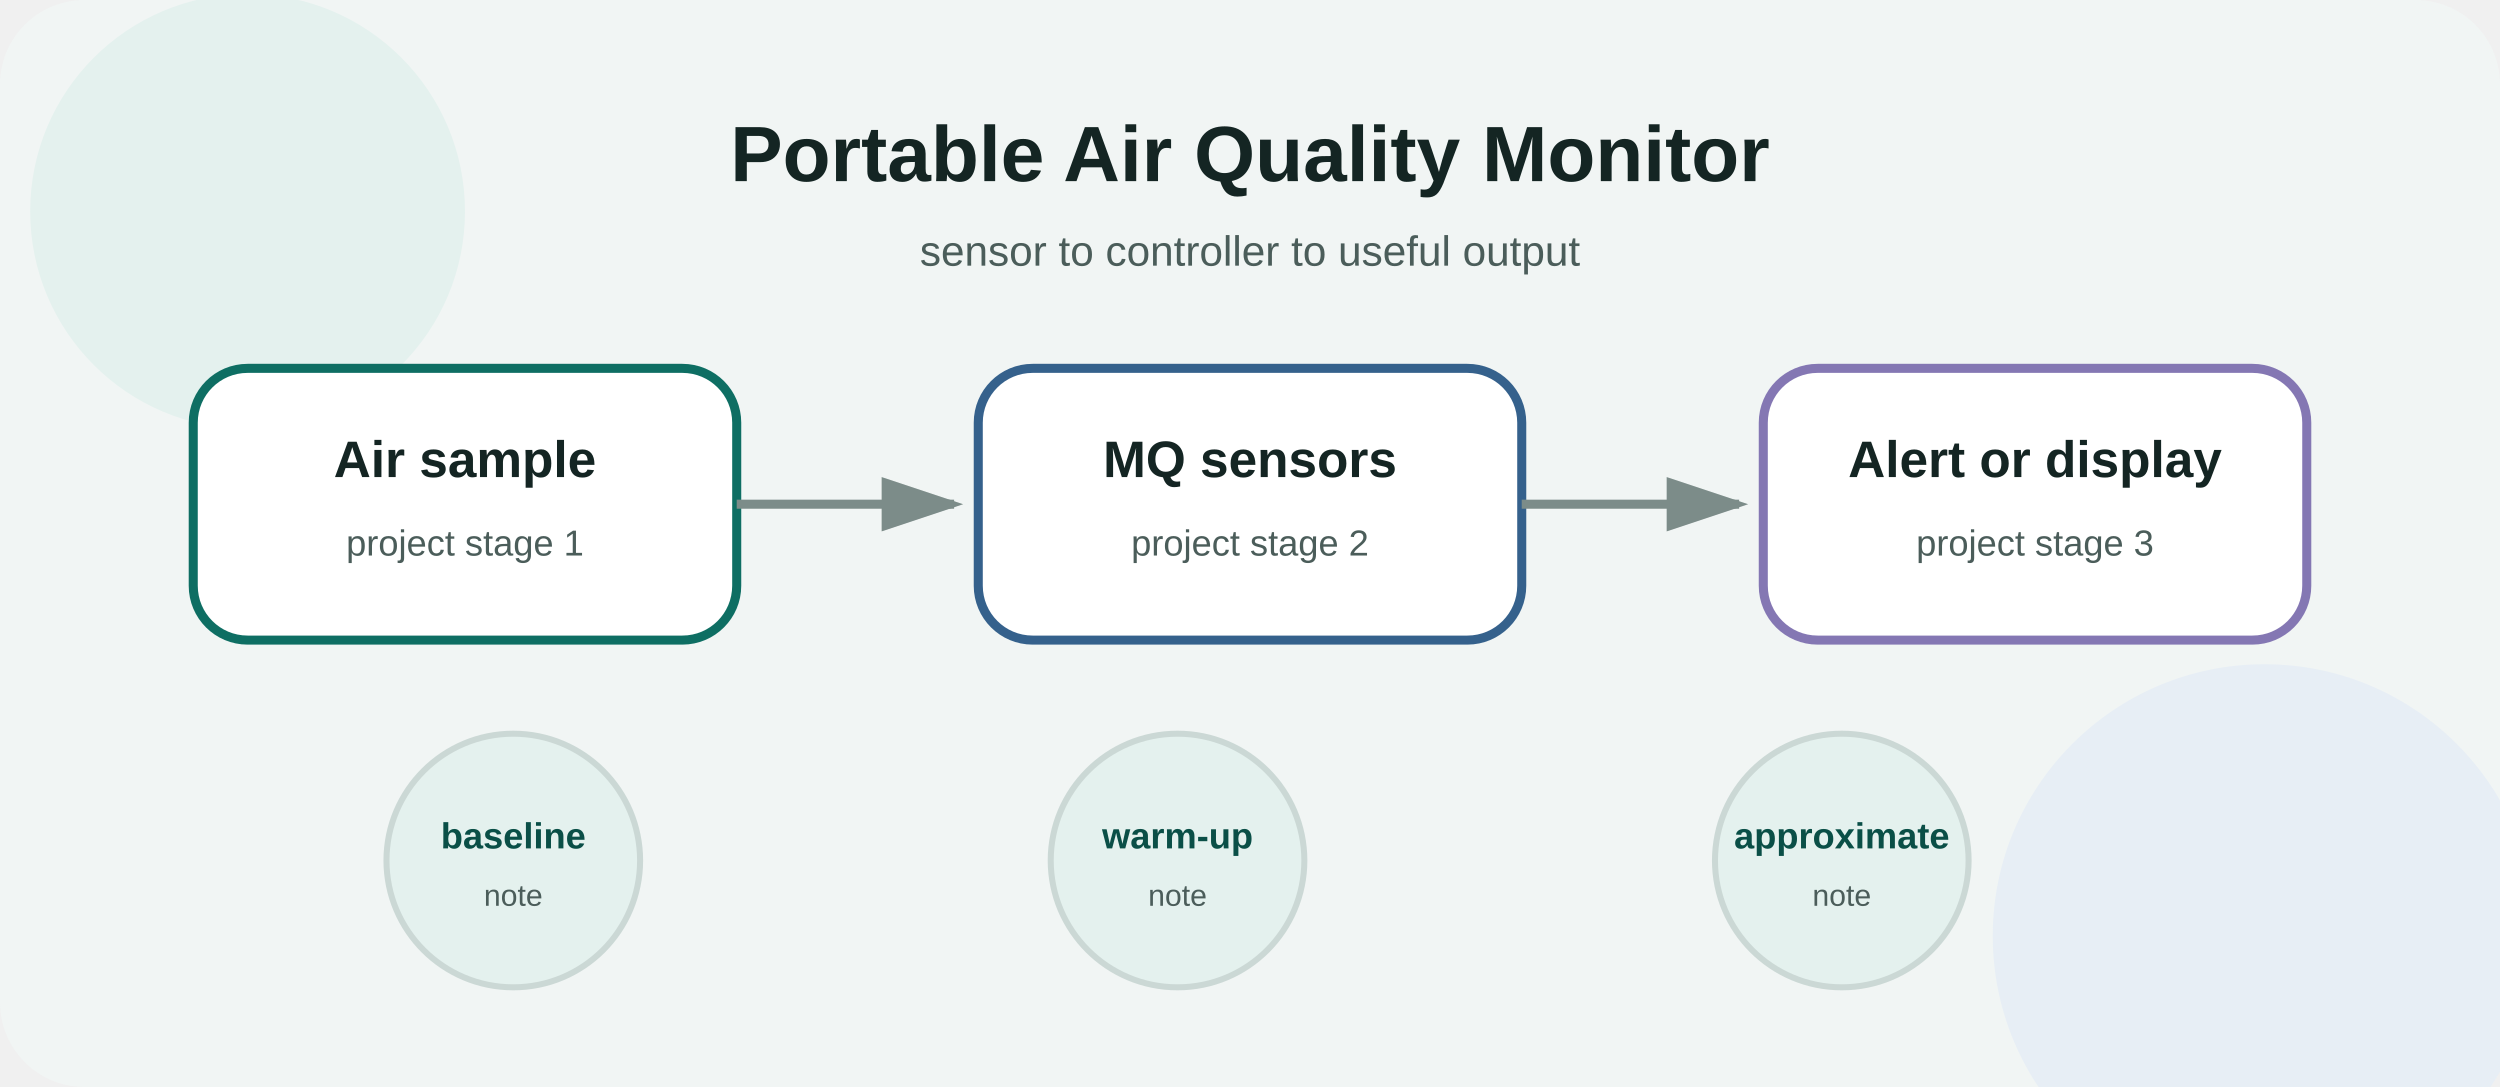
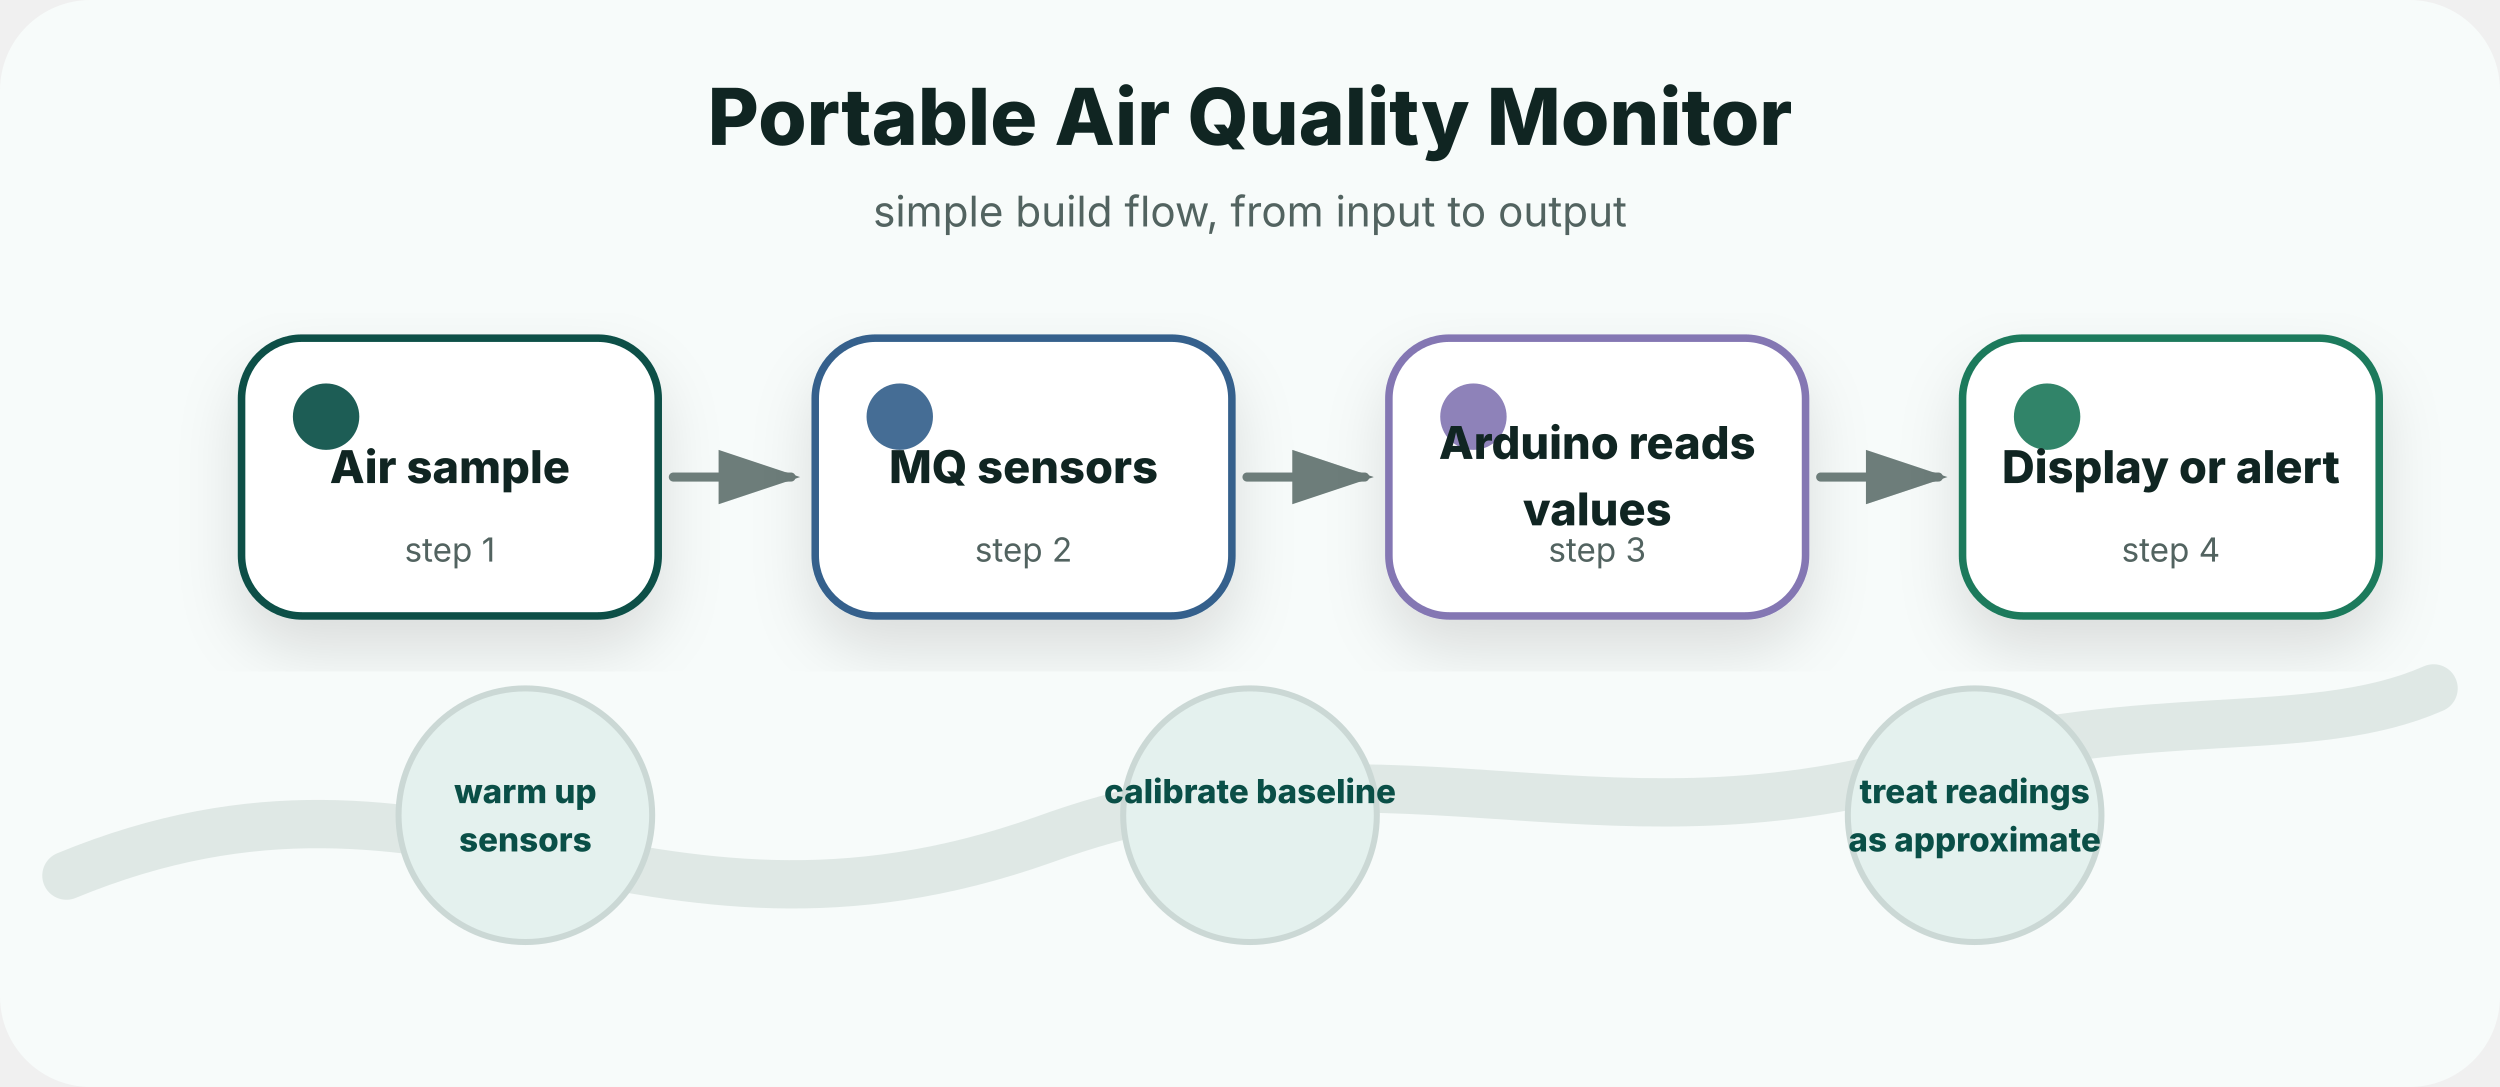
<svg xmlns="http://www.w3.org/2000/svg" viewBox="0 0 828 360" role="img" aria-labelledby="title desc">
  <defs>
    <marker id="arrow" markerWidth="10" markerHeight="10" refX="8" refY="3" orient="auto">
-       <path d="M0,0 L0,6 L9,3 z" fill="#7c8c89" />
+       <path d="M0,0 L0,6 L9,3 z" fill="#6d7d7a" />
    </marker>
+     <filter id="softShadow" x="-20%" y="-20%" width="140%" height="140%">
+       <feDropShadow dx="0" dy="10" stdDeviation="10" flood-color="#102522" flood-opacity="0.12" />
+     </filter>
  </defs>
-   <rect width="828" height="360" rx="28" fill="#f1f5f4" />
-   <circle cx="82" cy="70" r="72" fill="#e4f1ee" />
-   <circle cx="750" cy="310" r="90" fill="#e7eef5" />
-   <text x="414" y="60" text-anchor="middle" font-family="Arial, sans-serif" font-size="26" font-weight="700" fill="#142523">Portable Air Quality Monitor</text>
-   <text x="414" y="88" text-anchor="middle" font-family="Arial, sans-serif" font-size="14" fill="#4b5d5a">sensor to controller to useful output</text>
-   <rect x="64" y="122" width="180" height="90" rx="18" fill="#ffffff" stroke="#0e6e63" stroke-width="3" />
-   <text x="154" y="158" text-anchor="middle" font-family="Arial, sans-serif" font-size="17" font-weight="700" fill="#142523">Air sample</text>
-   <text x="154" y="184" text-anchor="middle" font-family="Arial, sans-serif" font-size="12" fill="#4b5d5a">project stage 1</text>
-   <rect x="324" y="122" width="180" height="90" rx="18" fill="#ffffff" stroke="#35618c" stroke-width="3" />
-   <text x="414" y="158" text-anchor="middle" font-family="Arial, sans-serif" font-size="17" font-weight="700" fill="#142523">MQ sensors</text>
-   <text x="414" y="184" text-anchor="middle" font-family="Arial, sans-serif" font-size="12" fill="#4b5d5a">project stage 2</text>
-   <rect x="584" y="122" width="180" height="90" rx="18" fill="#ffffff" stroke="#8477b3" stroke-width="3" />
-   <text x="674" y="158" text-anchor="middle" font-family="Arial, sans-serif" font-size="17" font-weight="700" fill="#142523">Alert or display</text>
-   <text x="674" y="184" text-anchor="middle" font-family="Arial, sans-serif" font-size="12" fill="#4b5d5a">project stage 3</text>
-   <path d="M244 167 C270 167 292 167 316 167" fill="none" stroke="#7c8c89" stroke-width="3" marker-end="url(#arrow)" />
-   <path d="M504 167 C530 167 552 167 576 167" fill="none" stroke="#7c8c89" stroke-width="3" marker-end="url(#arrow)" />
-   <circle cx="170" cy="285" r="42" fill="#e4f1ee" stroke="#cbd8d5" stroke-width="2" />
-   <text x="170" y="281" text-anchor="middle" font-family="Arial, sans-serif" font-size="12" font-weight="700" fill="#0a4f47">baseline</text>
-   <text x="170" y="300" text-anchor="middle" font-family="Arial, sans-serif" font-size="10" fill="#4b5d5a">note</text>
-   <circle cx="390" cy="285" r="42" fill="#e4f1ee" stroke="#cbd8d5" stroke-width="2" />
-   <text x="390" y="281" text-anchor="middle" font-family="Arial, sans-serif" font-size="12" font-weight="700" fill="#0a4f47">warm-up</text>
-   <text x="390" y="300" text-anchor="middle" font-family="Arial, sans-serif" font-size="10" fill="#4b5d5a">note</text>
-   <circle cx="610" cy="285" r="42" fill="#e4f1ee" stroke="#cbd8d5" stroke-width="2" />
-   <text x="610" y="281" text-anchor="middle" font-family="Arial, sans-serif" font-size="12" font-weight="700" fill="#0a4f47">approximate</text>
-   <text x="610" y="300" text-anchor="middle" font-family="Arial, sans-serif" font-size="10" fill="#4b5d5a">note</text>
+   <rect width="828" height="360" rx="30" fill="#f7fbfa" />
+   <path d="M22 290 C148 238 211 326 346 278 C456 238 527 286 638 254 C711 233 765 246 806 228" fill="none" stroke="#dfe8e5" stroke-width="16" stroke-linecap="round" />
+   <text x="414" y="48" text-anchor="middle" font-family="Inter, Arial, sans-serif" font-size="26" font-weight="800" fill="#102522">Portable Air Quality Monitor</text>
+   <text x="414" y="75" text-anchor="middle" font-family="Inter, Arial, sans-serif" font-size="14" fill="#526360">simple build flow, from input to output</text>
+   <rect x="80" y="112" width="138" height="92" rx="20" fill="#ffffff" stroke="#0a4f47" stroke-width="2.5" filter="url(#softShadow)" />
+   <circle cx="108" cy="138" r="11" fill="#0a4f47" opacity="0.92" />
+   <text x="149" y="160" text-anchor="middle" font-family="Inter, Arial, sans-serif" font-size="15" font-weight="800" fill="#102522">Air sample</text>
+   <text x="149" y="186" text-anchor="middle" font-family="Inter, Arial, sans-serif" font-size="11" fill="#526360">step 1</text>
+   <path d="M223 158 C246 158 240 158 262 158" fill="none" stroke="#6d7d7a" stroke-width="3" stroke-linecap="round" marker-end="url(#arrow)" />
+   <rect x="270" y="112" width="138" height="92" rx="20" fill="#ffffff" stroke="#35618c" stroke-width="2.5" filter="url(#softShadow)" />
+   <circle cx="298" cy="138" r="11" fill="#35618c" opacity="0.92" />
+   <text x="339" y="160" text-anchor="middle" font-family="Inter, Arial, sans-serif" font-size="15" font-weight="800" fill="#102522">MQ sensors</text>
+   <text x="339" y="186" text-anchor="middle" font-family="Inter, Arial, sans-serif" font-size="11" fill="#526360">step 2</text>
+   <path d="M413 158 C436 158 430 158 452 158" fill="none" stroke="#6d7d7a" stroke-width="3" stroke-linecap="round" marker-end="url(#arrow)" />
+   <rect x="460" y="112" width="138" height="92" rx="20" fill="#ffffff" stroke="#8477b3" stroke-width="2.5" filter="url(#softShadow)" />
+   <circle cx="488" cy="138" r="11" fill="#8477b3" opacity="0.92" />
+   <text x="529" y="152" text-anchor="middle" font-family="Inter, Arial, sans-serif" font-size="15" font-weight="800" fill="#102522">Arduino reads</text>
+   <text x="529" y="174" text-anchor="middle" font-family="Inter, Arial, sans-serif" font-size="15" font-weight="800" fill="#102522">values</text>
+   <text x="529" y="186" text-anchor="middle" font-family="Inter, Arial, sans-serif" font-size="11" fill="#526360">step 3</text>
+   <path d="M603 158 C626 158 620 158 642 158" fill="none" stroke="#6d7d7a" stroke-width="3" stroke-linecap="round" marker-end="url(#arrow)" />
+   <rect x="650" y="112" width="138" height="92" rx="20" fill="#ffffff" stroke="#1f7a5c" stroke-width="2.5" filter="url(#softShadow)" />
+   <circle cx="678" cy="138" r="11" fill="#1f7a5c" opacity="0.92" />
+   <text x="719" y="160" text-anchor="middle" font-family="Inter, Arial, sans-serif" font-size="15" font-weight="800" fill="#102522">Display or alert</text>
+   <text x="719" y="186" text-anchor="middle" font-family="Inter, Arial, sans-serif" font-size="11" fill="#526360">step 4</text>
+   <g>
+     <circle cx="174" cy="270" r="42" fill="#e4f1ee" stroke="#cbd8d5" stroke-width="2" />
+     <text x="174" y="266" text-anchor="middle" font-family="Inter, Arial, sans-serif" font-size="11" font-weight="800" fill="#0a4f47">warm up</text>
+     <text x="174" y="282" text-anchor="middle" font-family="Inter, Arial, sans-serif" font-size="11" font-weight="800" fill="#0a4f47">sensors</text>
+   </g>
+   <g>
+     <circle cx="414" cy="270" r="42" fill="#e4f1ee" stroke="#cbd8d5" stroke-width="2" />
+     <text x="414" y="266" text-anchor="middle" font-family="Inter, Arial, sans-serif" font-size="11" font-weight="800" fill="#0a4f47">calibrate baseline</text>
+     <text x="414" y="282" text-anchor="middle" font-family="Inter, Arial, sans-serif" font-size="11" font-weight="800" fill="#0a4f47" />
+   </g>
+   <g>
+     <circle cx="654" cy="270" r="42" fill="#e4f1ee" stroke="#cbd8d5" stroke-width="2" />
+     <text x="654" y="266" text-anchor="middle" font-family="Inter, Arial, sans-serif" font-size="11" font-weight="800" fill="#0a4f47">treat readings</text>
+     <text x="654" y="282" text-anchor="middle" font-family="Inter, Arial, sans-serif" font-size="11" font-weight="800" fill="#0a4f47">as approximate</text>
+   </g>
</svg>
